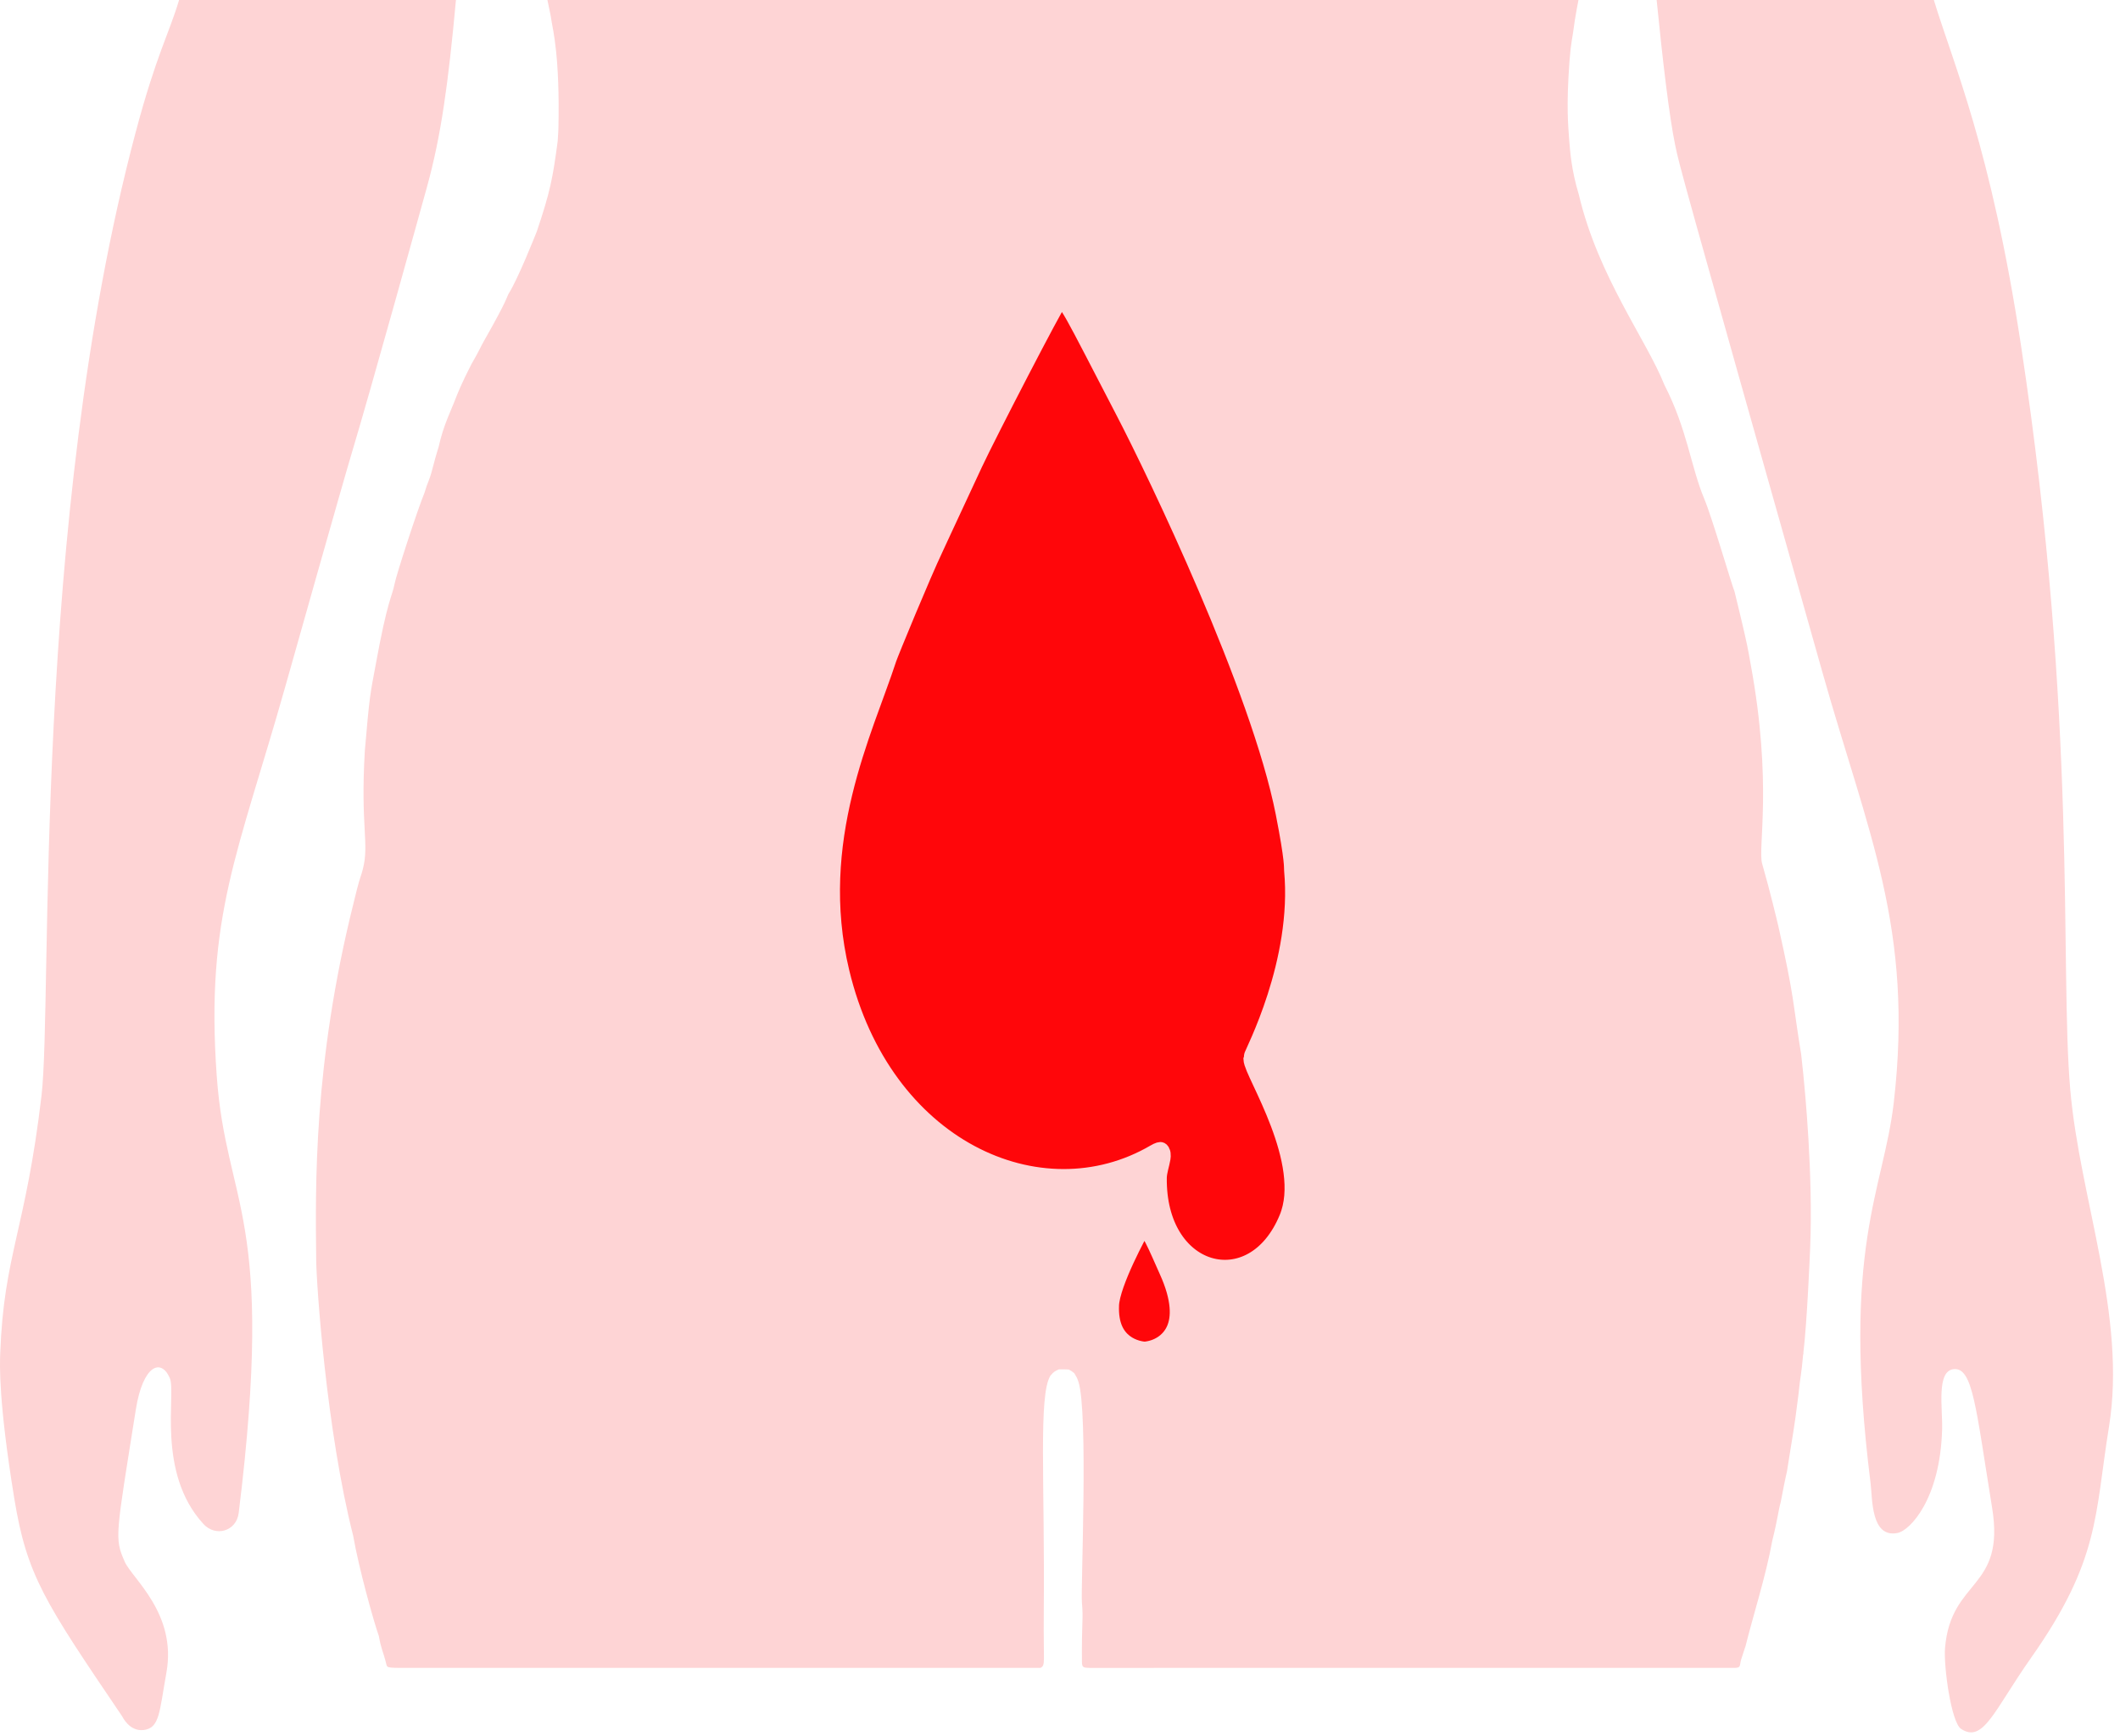
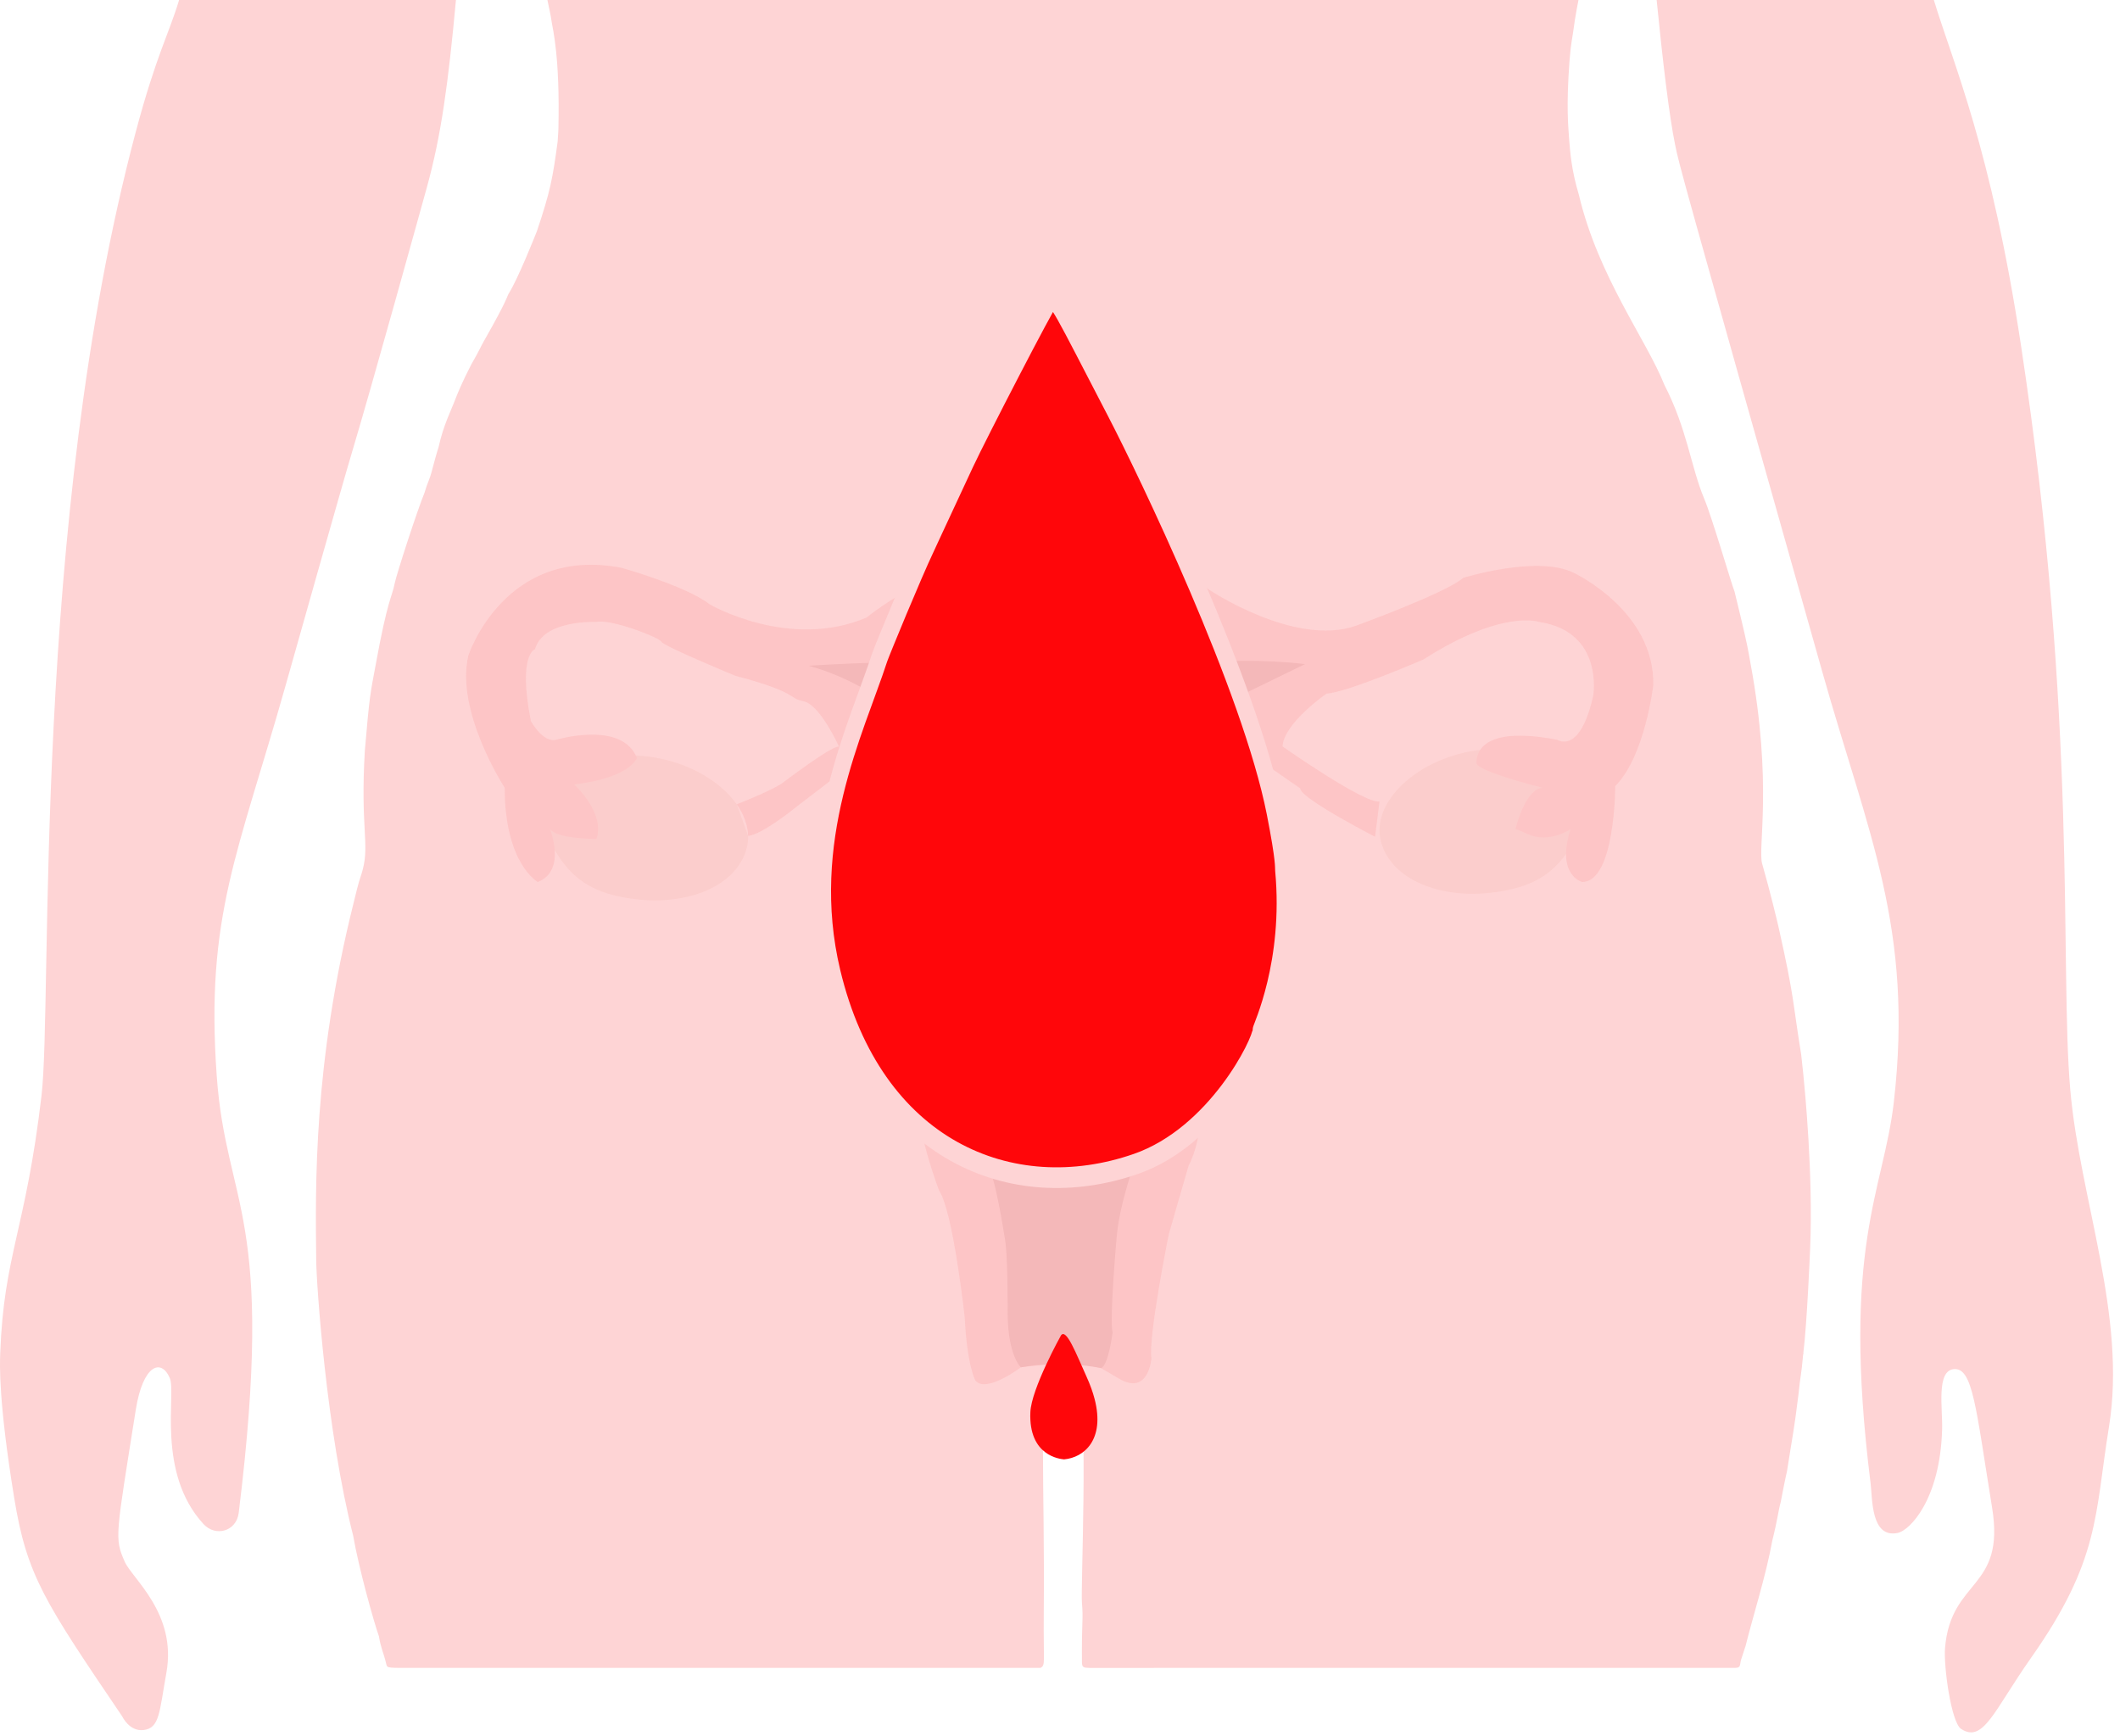
<svg xmlns="http://www.w3.org/2000/svg" width="100%" height="100%" viewBox="0 0 237 194" version="1.1" xml:space="preserve" style="fill-rule:evenodd;clip-rule:evenodd;stroke-linejoin:round;stroke-miterlimit:2;">
  <g transform="matrix(1,0,0,1,-1373.111,-1706)">
    <g id="Period" transform="matrix(0.287634,0,0,0.287634,1389.776,1703.205)">
      <path d="M555.557,9.718C555.155,11.622 554.831,13.573 554.157,17.435C553.124,25.474 552.698,25.382 552.061,33.468C550.745,51.512 551.574,58.479 551.972,64.436C552.316,68.439 552.766,75.697 555.717,85.445C563.206,117.201 582.059,141.91 588.954,159.305C597.84,176.575 599.241,191.203 604.423,203.527C607.469,210.769 614.843,236.129 616.208,239.606C616.462,240.492 620.421,256.903 621.126,260.568C621.797,264.063 621.815,264.02 622.417,267.515C631.122,314.507 625.162,339.207 626.943,345.378C630.029,356.072 632.757,367.616 633.217,369.561C639.641,398.101 638.644,398.247 642.115,419.534C642.514,423.525 642.514,423.481 642.959,427.431C643.489,432.774 646.789,466.07 645.61,494.503C645.474,497.783 644.406,523.524 642.948,535.604C643.091,535.785 643.001,535.908 642.896,536.028L642.83,536.545C642.198,544.067 641.821,543.973 641.08,551.455C639.209,566.568 638.932,566.48 636.595,581.513C636.446,582.471 636.245,582.426 634.18,593.398C633.177,596.983 633.082,599.629 630.861,608.564C628.464,622.001 623.271,638.124 620.478,649.495C620.375,649.912 620.273,649.871 618.802,654.598C618.105,656.838 618.815,657.85 616.5,657.904C615.17,657.934 365.57,657.916 365.5,657.914C363.187,657.842 362.582,657.824 362.567,655.498C362.46,639.216 363.155,639.241 362.564,632.497C362.073,626.885 365.11,558.411 361.171,546.606C360.597,544.886 360.48,544.973 359.611,543.406C358.574,542.531 358.576,542.578 357.392,541.949C355.484,541.87 355.512,541.857 353.577,541.892C351.685,542.793 351.695,542.804 350.308,544.358C345.607,552.068 348.195,585.421 347.735,636.499C347.558,656.083 348.504,656.751 346.5,657.897C346.494,657.9 104.078,657.899 103.5,657.899C93.123,657.908 92.591,658.063 92.248,656.635C90.9,651.036 90.316,651.207 89.312,645.549C87.358,640.07 81.534,619.282 79.322,606.536C68.969,565.793 65.066,509.324 64.959,499.501C64.648,470.95 63.791,423.304 79.519,360.505C80.458,356.49 81.377,353.152 81.553,352.516C82.703,348.851 82.73,348.887 83.112,347.392C85.638,337.508 82.121,331.116 83.856,301.523C85.734,279.393 85.982,279.432 88.014,268.397C92.768,242.241 94.385,241.948 95.452,236.489C96.161,232.859 104.377,207.65 107.024,201.292C108.347,196.733 108.82,196.916 110.014,192.349C112.155,184.16 112.361,184.222 112.518,183.504C114.409,174.834 117.359,169.381 119.215,164.398C119.633,163.329 121.505,158.543 125.218,151.376C128.735,145.266 128.606,144.962 130.148,142.254C139.688,125.507 138.953,125.119 139.841,123.7C143.464,117.909 149.951,101.548 150.732,99.579C155.904,84.222 156.904,78.985 158.818,64.542C159.065,60.961 159.089,59.894 159.099,59.489C159.726,31.865 156.887,20.922 156.521,18.497L156.043,15.592C155.456,12.842 155.096,11.115 154.824,9.718L555.557,9.718Z" style="fill:rgb(254,212,213);" />
      <g transform="matrix(0.954289,0,0,0.954289,-151.207,-91.91485)">
        <path d="M885.351,106.501C893.195,132.359 908.643,166.705 920.887,247.441C944.177,401.015 936.521,500.163 940.928,550.455C944.799,594.634 963.984,642.495 956.686,687.53C950.814,723.768 953.036,741.776 924.867,781.759C909.904,802.999 905.531,816.557 896.437,810.586C892.417,807.946 889.27,785.007 889.914,777.54C892.355,749.214 914.519,754.015 909.089,720.567C902.417,679.468 901.226,663.314 893.446,664.075C886.314,664.772 888.948,679.984 888.721,688.507C887.963,716.997 875.632,729.798 870.56,730.801C859.689,732.951 860.381,716.909 859.579,710.491C847.553,614.186 864.851,591.714 869.037,555.444C877.201,484.701 858.55,446.034 839.99,380.362C781.704,174.13 781.766,174.157 779.965,165.405C777.56,153.717 774.884,131.025 772.451,106.501L885.351,106.501Z" style="fill:rgb(254,212,213);" />
      </g>
      <g transform="matrix(0.954289,0,0,0.954289,-149.667,-92.72079)">
        <path d="M281.824,107.345C278.684,141.366 275.805,162.603 269.979,183.636C267.585,192.278 247.026,266.5 239.489,291.497C235.735,303.95 214.595,378.881 212.449,386.485C193.149,454.893 179.723,480.298 184.395,545.509C188.226,598.979 208.417,601.478 193.342,723.476C192.415,730.978 183.924,733.37 178.999,728.011C159.701,707.017 167.952,674.818 165.288,668.586C161.781,660.382 154.334,663.12 151.421,681.487C143.235,733.094 142.68,733.642 146.907,743.315C149.924,750.218 168.259,764.428 163.891,788.563C161.011,804.477 161.218,811.172 154.547,811.899C148.764,812.53 145.941,806.402 145.847,806.263C114.344,759.741 107.069,749.095 101.916,717.439C95.498,678.014 96.039,663.222 96.213,658.487C97.683,618.304 106.617,608.282 113.035,553.454C117.613,514.343 108.917,320.913 151.311,161.449C159.771,129.628 165.131,120.619 169.06,107.345L281.824,107.345Z" style="fill:rgb(254,212,213);" />
      </g>
+       <g transform="matrix(0.898336,0,0,0.898336,-1103.681,-2194.542)">
+         <g opacity="0.18">
+           <g transform="matrix(0.423224,0,0,0.423224,1184.732,2539.043)">
+             <path d="M1596.61,599.456C1562.27,635.069 1563.83,690.331 1499.28,706.564C1434.74,722.798 1373.66,701.163 1362.87,658.243C1352.08,615.322 1406.32,568.424 1472.73,564.116C1539.05,559.815 1627.32,567.596 1596.61,599.456Z" style="fill:rgb(241,171,158);fill-rule:nonzero;" />
+           </g>
+           <g transform="matrix(0.423224,0,0,0.423224,1184.732,2539.043)">
+             <path d="M715.96,652.8C716.07,656.88 715.63,660.96 714.61,665C703.81,707.92 642.74,729.56 578.2,713.32C545.95,705.21 530.21,687.36 518.24,667.09C506.25,646.78 498.05,624.03 480.87,606.21C450.69,574.91 535.35,566.85 601.21,570.65C602.4,570.72 603.58,570.79 604.75,570.87C647.95,573.67 686,594.5 704.35,620.53L704.36,620.54L715.96,652.8Z" style="fill:rgb(241,171,158);fill-rule:nonzero;" />
+           </g>
+           <g transform="matrix(0.423224,0,0,0.423224,1184.732,2539.043)">
+             <path d="M1641.28,498.87C1641.28,498.87 1632.83,571.51 1602.42,601.92C1602.42,601.92 1602.42,699.91 1568.63,699.91C1568.63,699.91 1541.61,693.15 1556.81,645.85C1556.81,645.85 1534.85,661.05 1512.89,650.91C1506.33,647.88 1502.54,646.36 1500.45,645.72C1502.52,637.61 1511.83,605.09 1528.09,603.61C1528.09,603.61 1460.52,586.72 1460.52,578.27C1460.52,569.83 1463.89,539.34 1543.29,554.62C1543.29,554.62 1566.38,570.39 1579.9,509.57C1579.9,509.57 1591.16,444.25 1524.71,434.11C1524.71,434.11 1487.55,420.6 1406.46,472.41C1406.46,472.41 1328.75,506.19 1307.35,507.32C1307.35,507.32 1263.42,537.73 1262.3,561.38C1262.3,561.38 1345.64,619.94 1361.41,617.69L1356.9,653.73C1356.9,653.73 1280.32,614.31 1280.32,604.18L1251.04,583.9C1251.04,583.9 1252.16,663.87 1228.51,699.91C1228.51,699.91 1212.74,742.7 1182.34,776.49C1182.34,776.49 1156.43,821.54 1177.83,885.74C1177.83,885.74 1186.56,951.06 1166.29,989.91L1146.01,1060.02C1146.01,1060.02 1124.9,1164.76 1128.28,1186.72C1128.28,1186.72 1125.74,1223.89 1097.02,1208.68L1076.75,1196.86C1076.75,1196.86 1054.79,1188.41 994.82,1196.01C994.82,1196.01 959.34,1223.04 948.36,1209.53C948.36,1209.53 939.91,1195.17 937.38,1144.49C937.38,1144.49 925.55,1036.37 911.19,1015.25C911.19,1015.25 886.7,951.9 887.54,907.13C887.54,907.13 892.61,850.54 902.75,832.8C902.75,832.8 895.14,776.21 881.63,769.45C881.63,769.45 835.17,700.19 836.02,690.05C836.02,690.05 814.06,621.63 815.74,584.47L765.06,623.32C765.06,623.32 731.18,651.15 715.97,652.84L715.96,652.8C715.71,641.76 711.55,630.75 704.36,620.54L704.35,620.53C704.35,620.53 736.34,608.12 749.86,599.67C749.86,599.67 803.07,559.13 808.99,561.66C808.99,561.66 789.56,518.58 772.67,515.2C755.77,511.82 769.29,506.76 702.56,489.02C702.56,489.02 629.07,458.61 627.38,454.39C625.69,450.16 575.86,430.74 560.65,434.11C560.65,434.11 506.59,431.58 498.15,461.99C498.15,461.99 480.41,467.06 493.92,535.48C493.92,535.48 506.01,557.69 519.539,554.62C519.539,554.62 584.09,535.26 601.21,570.65C601.6,571.47 601.98,572.32 602.32,573.2C602.32,573.2 595.56,593.48 538.13,600.23C538.13,600.23 570.22,628.95 560.93,655.98C560.93,655.98 518.57,655.98 513.169,645.1C514.27,647.97 517.469,656.99 518.24,667.09C519.2,679.67 516.37,693.91 500.96,699.91C500.96,699.91 467.17,681.32 467.17,603.61C467.17,603.61 416.49,525.9 430.01,468.46C430.01,468.46 467.17,355.28 587.12,378.93C587.12,378.93 653,397.51 676.65,416.09C676.65,416.09 757.74,463.4 837.14,429.61C837.14,429.61 935.13,346.83 1066.9,358.66C1066.9,358.66 1166.57,380.62 1186.84,400.89C1186.84,400.89 1274.69,460.02 1337.19,438.06C1337.19,438.06 1430.11,404.27 1447,389.06C1447,389.06 1523.02,365.41 1560.19,384C1560.19,384 1642.97,422.85 1641.28,498.87Z" style="fill:rgb(252,128,128);fill-rule:nonzero;" />
+           </g>
+           <g transform="matrix(0.423224,0,0,0.423224,1184.732,2539.043)">
+             <path d="M777.734,478.882C777.734,478.882 906.125,470.435 938.223,478.882C938.223,478.882 1030.29,512.669 1126.59,482.26C1126.59,482.26 1199.68,467.361 1285.39,477.192L1221.19,508.445C1221.19,508.445 1162.06,554.903 1160.37,568.418C1160.37,568.418 1133.34,638.526 1136.72,657.109C1136.72,657.109 1121.52,714.547 1082.66,750.868C1082.66,750.868 1054.79,788.879 1057.32,803.238C1057.32,803.238 1053.1,905.445 1059.01,913.891C1059.01,913.891 1072.35,947.389 1122.36,906.289C1122.36,906.289 1137.57,923.183 1123.21,953.591C1123.21,953.591 1096.18,1019.48 1092.8,1062.55C1092.8,1062.55 1085.2,1147.02 1088.58,1160.54C1088.58,1160.54 1084.35,1194.32 1076.75,1196.86C1076.75,1196.86 1039.3,1188.13 994.816,1196.01C994.816,1196.01 981.865,1184.75 981.301,1141.95C981.301,1141.95 981.865,1077.76 977.923,1061.43C977.923,1061.43 968.35,997.796 959.903,987.66L941.32,948.805L943.009,899.813C943.009,899.813 966.66,926.843 994.816,924.028C994.816,924.028 1016.78,927.969 1014.53,887.988C1012.27,848.006 1013.4,803.238 1013.4,803.238C1013.4,803.238 1007.49,760.16 983.836,744.956L957.932,714.078C957.932,714.078 928.65,654.387 933.155,640.872C933.155,640.872 920.766,572.172 899.368,554.152C899.368,554.152 853.192,499.342 777.734,478.882Z" style="fill:rgb(198,55,54);fill-rule:nonzero;" />
+           </g>
+         </g>
+       </g>
      <g transform="matrix(1.182278,0,0,1.497126,158.1469,53.47411)">
-         <path d="M242.036,196.525C244.936,220.91 228.674,244.838 228.663,245.5C228.61,248.696 248.27,272.194 240.309,287.394C228.81,309.348 197.725,302.351 198.119,276.482C198.172,272.942 201.886,268.115 196.53,270.585C159.324,287.74 107.815,269.461 93.834,223.394C83.345,188.832 101.728,159.931 109.351,141.438C109.985,139.9 120.694,119.38 124.763,112.647C125.82,110.897 125.74,110.892 137.725,90.622C142.269,82.937 164.534,48.988 165.475,48.466C167.424,47.384 168.888,50.302 186.702,77.371C196.793,92.706 231.094,148.909 239.233,181.56C242.39,194.226 241.961,195.929 242.036,196.525Z" style="fill:rgb(255,6,10);stroke:rgb(254,212,213);stroke-width:5.37px;" />
-         <path d="M193.499,321.735C192.182,321.638 181.811,320.867 182.417,309.497C182.743,303.369 192.459,289.57 192.512,289.516C194.28,287.709 197.431,294.243 200.89,300.277C209.369,315.068 201.071,321.212 193.499,321.735Z" style="fill:rgb(255,6,10);stroke:rgb(254,212,213);stroke-width:5.37px;" />
+         <g transform="matrix(1,0,0,1,-2.940625,0)">
+           <path d="M242.036,196.525C244.936,220.91 234.555,237.871 234.544,238.533C234.491,241.729 219.53,265.793 193.59,272.907C152.89,284.069 107.815,269.461 93.834,223.394C83.345,188.832 101.728,159.931 109.351,141.438C109.985,139.9 120.694,119.38 124.763,112.647C125.82,110.897 125.74,110.892 137.725,90.622C142.269,82.937 164.534,48.988 165.475,48.466C167.424,47.384 168.888,50.302 186.702,77.371C196.793,92.706 231.094,148.909 239.233,181.56C242.39,194.226 241.961,195.929 242.036,196.525Z" style="fill:rgb(255,6,10);stroke:rgb(254,212,213);stroke-width:5.37px;" />
+         </g>
+         <g transform="matrix(1,0,0,1,-26.46562,27.86646)">
+           <path d="M193.499,321.735C192.182,321.638 181.811,320.867 182.417,309.497C182.743,303.369 192.459,289.57 192.512,289.516C194.28,287.709 197.431,294.243 200.89,300.277C202.094,302.377 202.959,304.302 203.537,306.062C207.027,316.699 199.996,321.286 193.499,321.735Z" style="fill:rgb(255,6,10);" />
+         </g>
      </g>
    </g>
  </g>
</svg>
